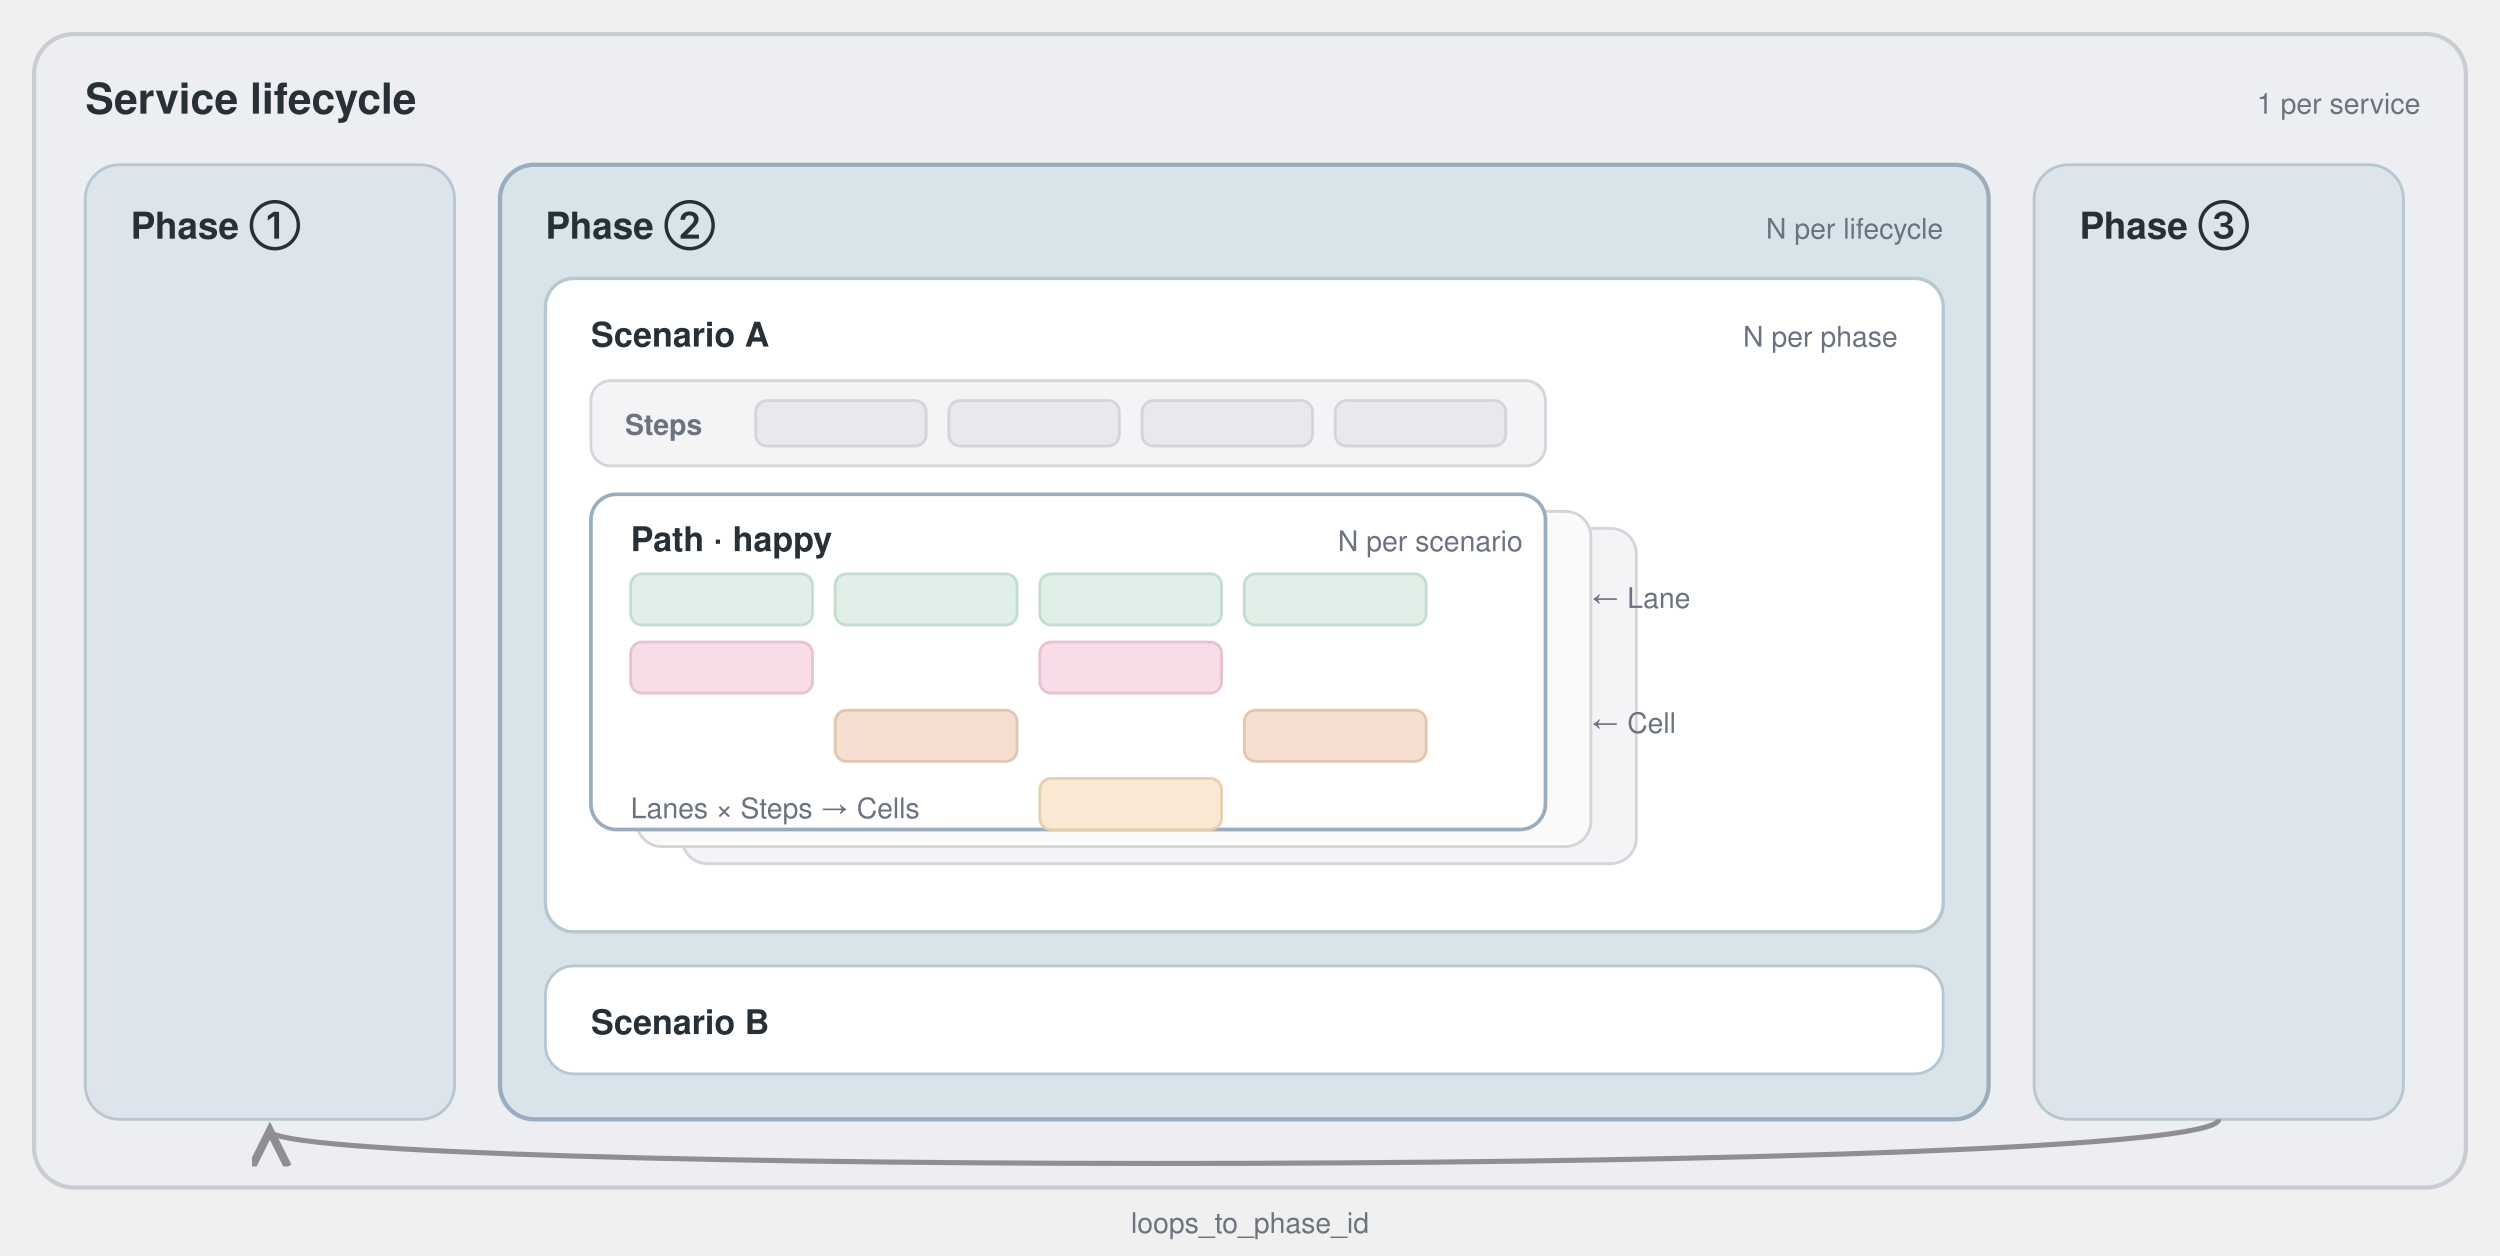
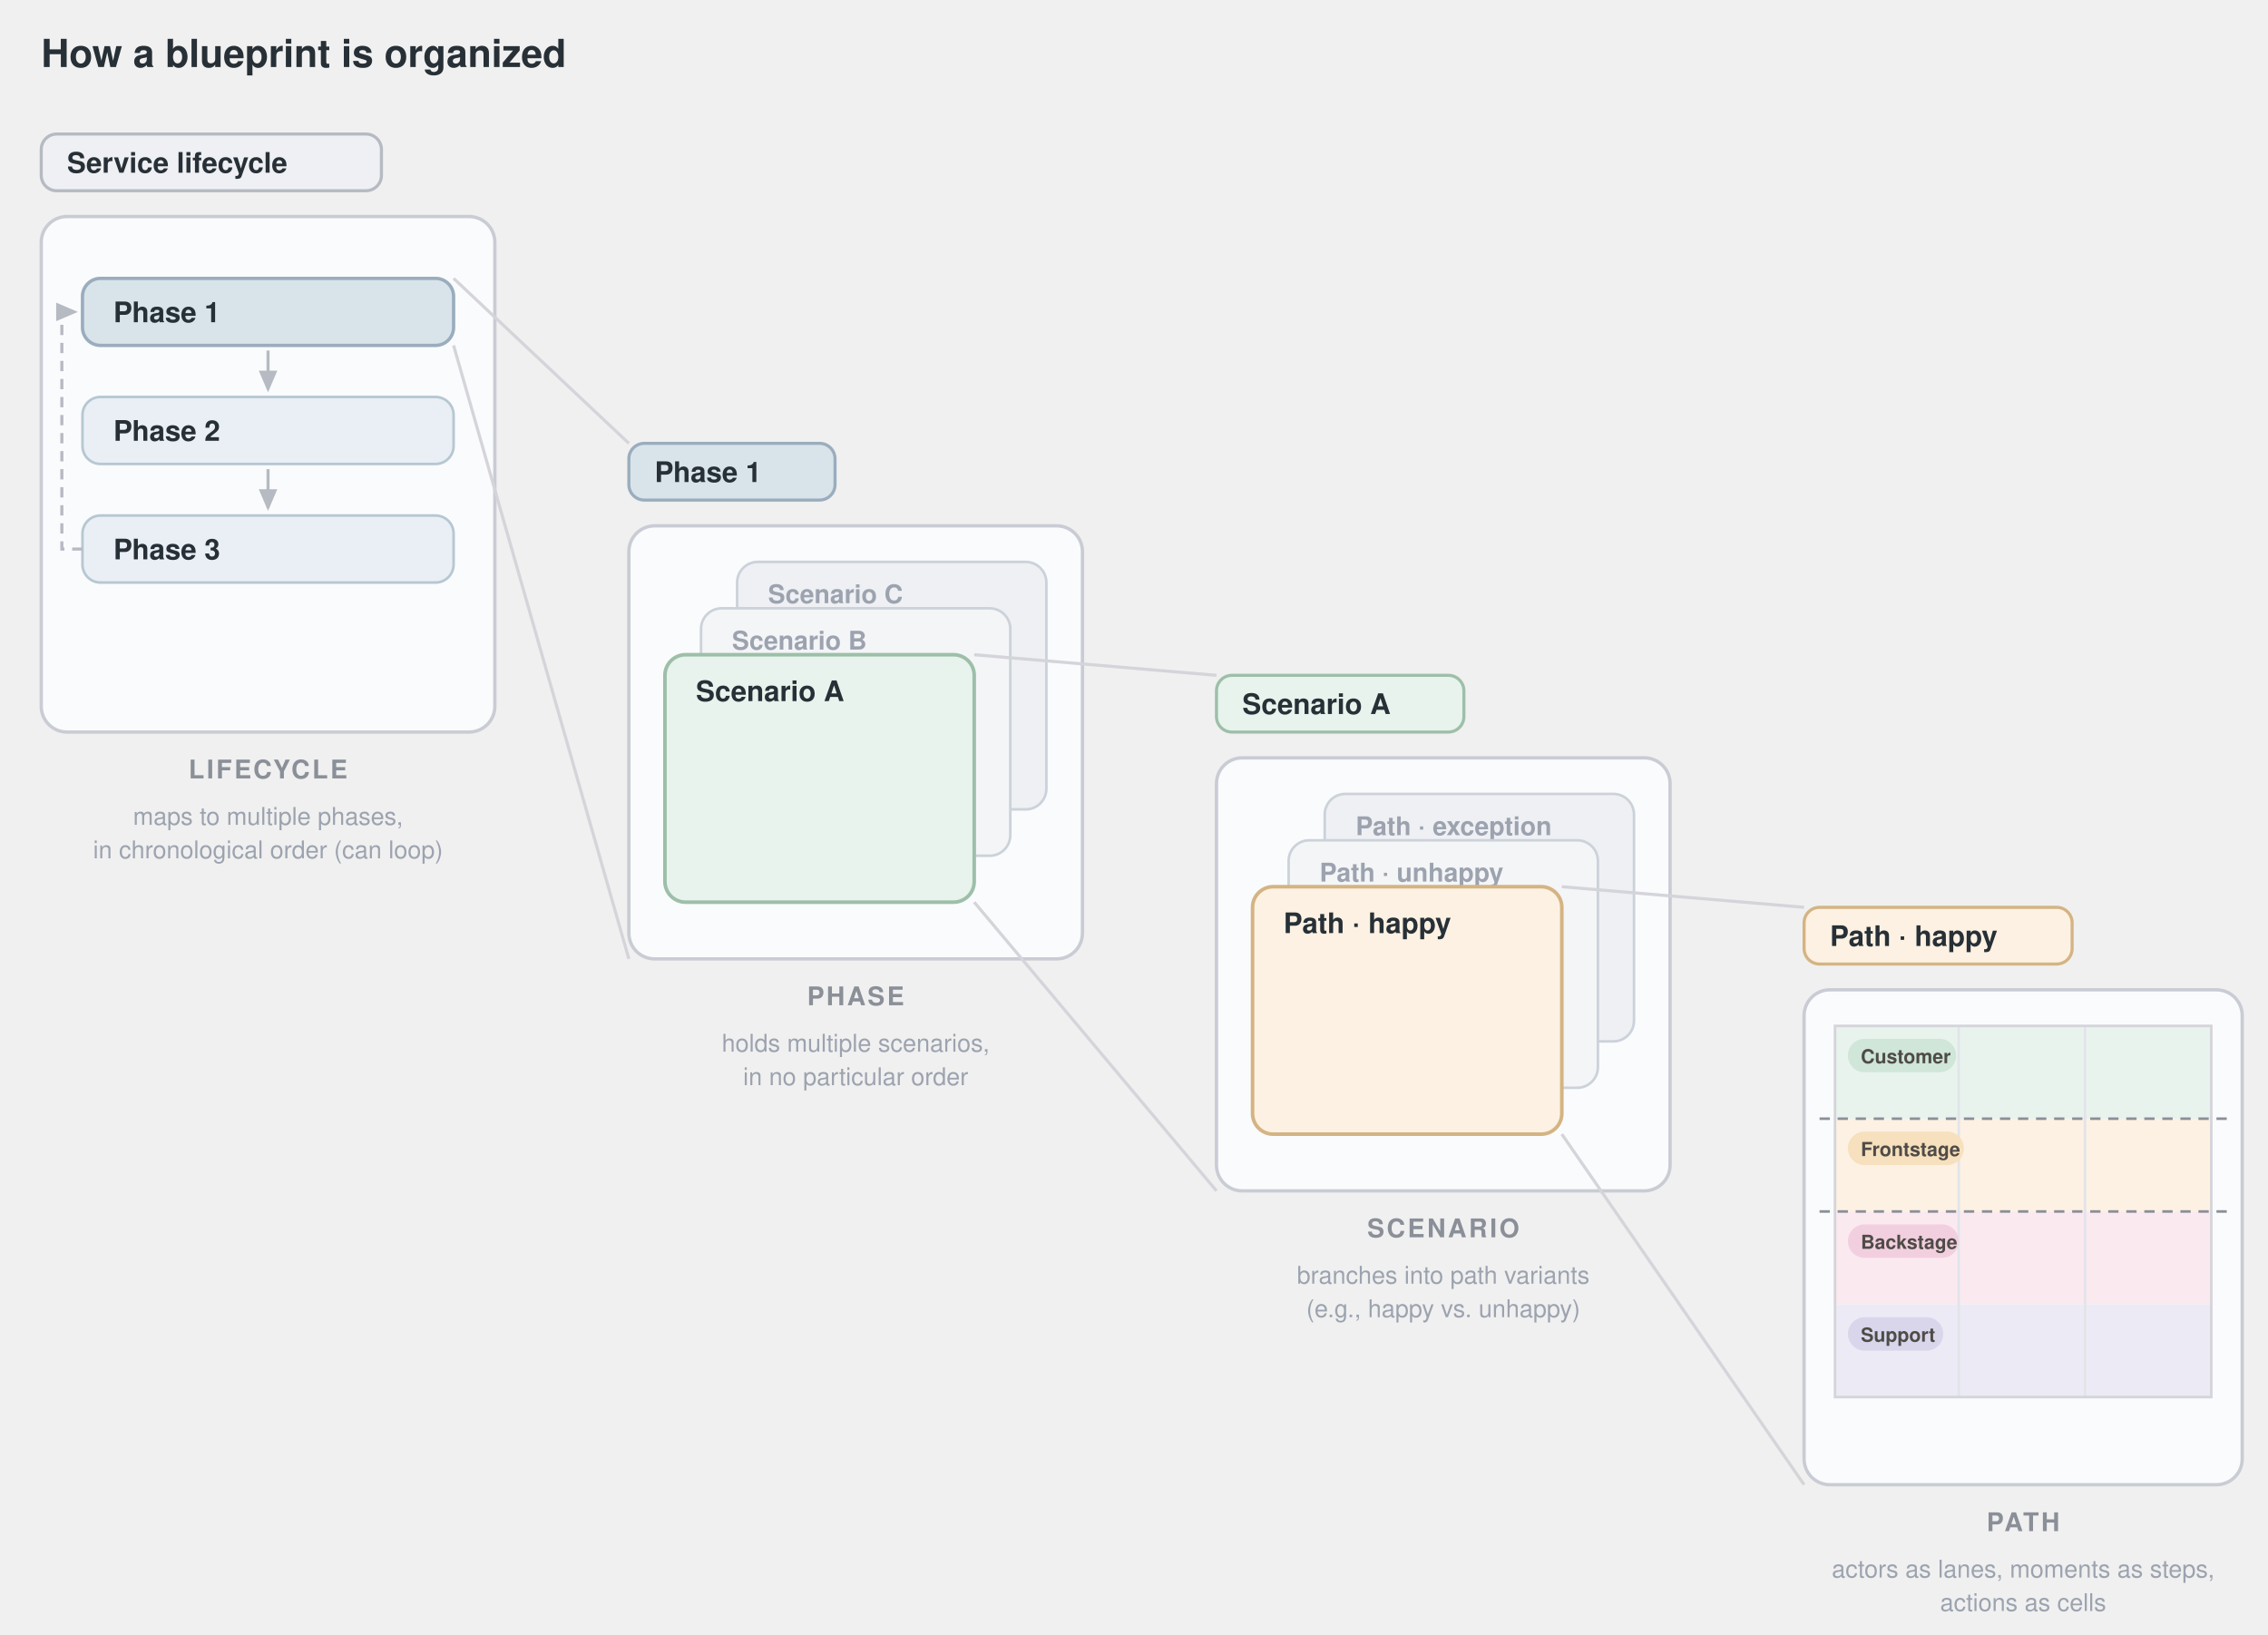
- <svg xmlns="http://www.w3.org/2000/svg" viewBox="0 0 880 442" font-family="-apple-system, 'Segoe UI', Helvetica, Arial, sans-serif">
+ <svg xmlns="http://www.w3.org/2000/svg" viewBox="0 -44 880 634" font-family="-apple-system, 'Segoe UI', Helvetica, Arial, sans-serif">
  <style>
-     .h1 { font-size: 15px; font-weight: 700; fill: #273036; }
-     .h2 { font-size: 13px; font-weight: 600; fill: #273036; }
-     .h3 { font-size: 12px; font-weight: 600; fill: #273036; }
-     .tag { font-size: 10px; fill: #6b7280; }
-     .flow { stroke: #8e8e93; stroke-width: 1.8; fill: none; marker-end: url(#arr); }
-     @media (prefers-color-scheme: dark) {
-       .h1, .h2, .h3 { fill: #273036; }
-     }
+     .head { font-size: 10px; font-weight: 700; letter-spacing: .09em; fill: #8a8f98; }
+     .title { font-size: 11px; font-weight: 700; fill: #273036; }
+     .titleDim { font-size: 10px; font-weight: 600; fill: #9ca3af; }
+     .chip { font-size: 11px; font-weight: 600; fill: #273036; }
+     .sub { font-size: 9.5px; fill: #9ca3af; }
+     .pill { font-size: 7.5px; font-weight: 700; fill: #4f4b47; }
+     .seq { stroke: #b6bac2; stroke-width: 1.2; fill: none; marker-end: url(#triL); }
+     .loop { stroke: #b6bac2; stroke-width: 1.2; fill: none; stroke-dasharray: 4 3; marker-end: url(#triL); }
+     .zoom { stroke: #d4d4da; stroke-width: 1.2; fill: none; }
+     .boundary { stroke: #8a8f98; stroke-width: 1; stroke-dasharray: 4 3; }
  </style>
  <defs>
-     <marker id="arr" markerWidth="9" markerHeight="9" refX="7" refY="3.5" orient="auto">
-       <path d="M0,0 L7,3.5 L0,7" fill="none" stroke="#8e8e93" stroke-width="1.6" />
+     <marker id="triL" markerWidth="8" markerHeight="8" refX="6" refY="3" orient="auto">
+       <path d="M0,0 L7,3 L0,6 Z" fill="#b6bac2" />
    </marker>
  </defs>
-   <rect x="12" y="12" width="856" height="406" rx="14" fill="#eceef2" stroke="#c9ccd4" stroke-width="1.5" />
-   <text x="30" y="40" class="h1">Service lifecycle</text>
-   <text x="852" y="40" text-anchor="end" class="tag">1 per service</text>
-   <rect x="30" y="58" width="130" height="336" rx="12" fill="#dde4ec" stroke="#b6c7d2" />
-   <text x="46" y="84" class="h2">Phase ①</text>
-   <rect x="176" y="58" width="524" height="336" rx="12" fill="#d9e4ea" stroke="#9aadbe" stroke-width="1.5" />
-   <text x="192" y="84" class="h2">Phase ②</text>
-   <text x="684" y="84" text-anchor="end" class="tag">N per lifecycle</text>
-   <rect x="192" y="98" width="492" height="230" rx="10" fill="#ffffff" stroke="#b6c7d2" stroke-width="1.2" />
-   <text x="208" y="122" class="h3">Scenario A</text>
-   <text x="668" y="122" text-anchor="end" class="tag">N per phase</text>
-   <rect x="208" y="134" width="336" height="30" rx="7" fill="#f4f4f7" stroke="#d4d4da" />
-   <text x="220" y="153" class="tag" font-weight="600">Steps</text>
-   <rect x="266" y="141" width="60" height="16" rx="4" fill="#e8e8ed" stroke="#d4d4da" />
-   <rect x="334" y="141" width="60" height="16" rx="4" fill="#e8e8ed" stroke="#d4d4da" />
-   <rect x="402" y="141" width="60" height="16" rx="4" fill="#e8e8ed" stroke="#d4d4da" />
-   <rect x="470" y="141" width="60" height="16" rx="4" fill="#e8e8ed" stroke="#d4d4da" />
-   <rect x="240" y="186" width="336" height="118" rx="9" fill="#f4f4f7" stroke="#d4d4da" />
-   <rect x="224" y="180" width="336" height="118" rx="9" fill="#fafafa" stroke="#d4d4da" />
-   <rect x="208" y="174" width="336" height="118" rx="9" fill="#ffffff" stroke="#9aadbe" stroke-width="1.3" />
-   <text x="222" y="194" class="h3" font-size="11">Path · happy</text>
-   <text x="536" y="194" text-anchor="end" class="tag">N per scenario</text>
+   <text x="16" y="-18" font-size="15" font-weight="700" fill="#273036">How a blueprint is organized</text>
+   <rect x="16" y="8" width="132" height="22" rx="6" fill="#eef0f4" stroke="#b6bac2" stroke-width="1.2" />
+   <text x="26" y="23" class="title">Service lifecycle</text>
+   <rect x="16" y="40" width="176" height="200" rx="10" fill="#fafbfc" stroke="#c9ccd4" stroke-width="1.3" />
+   <rect x="32" y="64" width="144" height="26" rx="7" fill="#d9e4ea" stroke="#9aadbe" stroke-width="1.3" />
+   <text x="44" y="81" class="chip">Phase 1</text>
+   <path class="seq" d="M104,92 L104,107" />
+   <rect x="32" y="110" width="144" height="26" rx="7" fill="#e9eff4" stroke="#b6c7d2" />
+   <text x="44" y="127" class="chip" fill="#4b5563">Phase 2</text>
+   <path class="seq" d="M104,138 L104,153" />
+   <rect x="32" y="156" width="144" height="26" rx="7" fill="#e9eff4" stroke="#b6c7d2" />
+   <text x="44" y="173" class="chip" fill="#4b5563">Phase 3</text>
+   <path class="loop" d="M32,169 L24,169 L24,77 L29,77" />
+   <text x="104" y="258" text-anchor="middle" class="head">LIFECYCLE</text>
+   <text x="104" y="276" text-anchor="middle" class="sub">maps to multiple phases,</text>
+   <text x="104" y="289" text-anchor="middle" class="sub">in chronological order (can loop)</text>
+   <path class="zoom" d="M176,64 L244,128" />
+   <path class="zoom" d="M176,90 L244,328" />
+   <rect x="244" y="128" width="80" height="22" rx="6" fill="#d9e4ea" stroke="#9aadbe" stroke-width="1.2" />
+   <text x="254" y="143" class="title">Phase 1</text>
+   <rect x="244" y="160" width="176" height="168" rx="10" fill="#fafbfc" stroke="#c9ccd4" stroke-width="1.3" />
+   <rect x="286" y="174" width="120" height="96" rx="8" fill="#eef0f4" stroke="#ccd2da" />
+   <text x="298" y="190" class="titleDim">Scenario C</text>
+   <rect x="272" y="192" width="120" height="96" rx="8" fill="#f4f5f7" stroke="#ccd2da" />
+   <text x="284" y="208" class="titleDim">Scenario B</text>
+   <rect x="258" y="210" width="120" height="96" rx="8" fill="#e8f3ed" stroke="#9dbfa9" stroke-width="1.4" />
+   <text x="270" y="228" class="title">Scenario A</text>
+   <text x="332" y="346" text-anchor="middle" class="head">PHASE</text>
+   <text x="332" y="364" text-anchor="middle" class="sub">holds multiple scenarios,</text>
+   <text x="332" y="377" text-anchor="middle" class="sub">in no particular order</text>
+   <path class="zoom" d="M378,210 L472,218" />
+   <path class="zoom" d="M378,306 L472,418" />
+   <rect x="472" y="218" width="96" height="22" rx="6" fill="#e8f3ed" stroke="#9dbfa9" stroke-width="1.2" />
+   <text x="482" y="233" class="title">Scenario A</text>
+   <rect x="472" y="250" width="176" height="168" rx="10" fill="#fafbfc" stroke="#c9ccd4" stroke-width="1.3" />
+   <rect x="514" y="264" width="120" height="96" rx="8" fill="#eef0f4" stroke="#ccd2da" />
+   <text x="526" y="280" class="titleDim">Path · exception</text>
+   <rect x="500" y="282" width="120" height="96" rx="8" fill="#f4f5f7" stroke="#ccd2da" />
+   <text x="512" y="298" class="titleDim">Path · unhappy</text>
+   <rect x="486" y="300" width="120" height="96" rx="8" fill="#fdf1e3" stroke="#d4b483" stroke-width="1.4" />
+   <text x="498" y="318" class="title">Path · happy</text>
+   <text x="560" y="436" text-anchor="middle" class="head">SCENARIO</text>
+   <text x="560" y="454" text-anchor="middle" class="sub">branches into path variants</text>
+   <text x="560" y="467" text-anchor="middle" class="sub">(e.g., happy vs. unhappy)</text>
+   <path class="zoom" d="M606,300 L700,308" />
+   <path class="zoom" d="M606,396 L700,532" />
+   <rect x="700" y="308" width="104" height="22" rx="6" fill="#fdf1e3" stroke="#d4b483" stroke-width="1.2" />
+   <text x="710" y="323" class="title">Path · happy</text>
+   <rect x="700" y="340" width="170" height="192" rx="10" fill="#fafbfc" stroke="#c9ccd4" stroke-width="1.3" />
+   <rect x="712" y="354" width="146" height="36" fill="#e8f3ed" />
+   <rect x="712" y="390" width="146" height="36" fill="#fdf1e3" />
+   <rect x="712" y="426" width="146" height="36" fill="#fbe9f0" />
+   <rect x="712" y="462" width="146" height="36" fill="#ecebf5" />
+   <g stroke="#e2e4e9" stroke-width="1">
+     <line x1="760" y1="354" x2="760" y2="498" />
+     <line x1="809" y1="354" x2="809" y2="498" />
+   </g>
+   <rect x="712" y="354" width="146" height="144" fill="none" stroke="#d4d4da" />
+   <line class="boundary" x1="706" y1="390" x2="864" y2="390" />
+   <line class="boundary" x1="706" y1="426" x2="864" y2="426" />
  <g>
-     <rect x="222" y="202" width="64" height="18" rx="4" fill="#e0f0e8" stroke="#c3ddd0" />
-     <rect x="294" y="202" width="64" height="18" rx="4" fill="#e0f0e8" stroke="#c3ddd0" />
-     <rect x="366" y="202" width="64" height="18" rx="4" fill="#e0f0e8" stroke="#c3ddd0" />
-     <rect x="438" y="202" width="64" height="18" rx="4" fill="#e0f0e8" stroke="#c3ddd0" />
-     <rect x="222" y="226" width="64" height="18" rx="4" fill="#f8dde8" stroke="#e7c2d2" />
-     <rect x="366" y="226" width="64" height="18" rx="4" fill="#f8dde8" stroke="#e7c2d2" />
-     <rect x="294" y="250" width="64" height="18" rx="4" fill="#f5dfd0" stroke="#e3c6ae" />
-     <rect x="438" y="250" width="64" height="18" rx="4" fill="#f5dfd0" stroke="#e3c6ae" />
-     <rect x="366" y="274" width="64" height="18" rx="4" fill="#f8e8d4" stroke="#e5d0b2" />
+     <rect x="717" y="359" width="42" height="13" rx="6.5" fill="#cfe6d9" />
+     <text x="722" y="368.5" class="pill">Customer</text>
+     <rect x="717" y="395" width="45" height="13" rx="6.5" fill="#f6e0bd" />
+     <text x="722" y="404.5" class="pill">Frontstage</text>
+     <rect x="717" y="431" width="43" height="13" rx="6.5" fill="#f2cfdf" />
+     <text x="722" y="440.5" class="pill">Backstage</text>
+     <rect x="717" y="467" width="37" height="13" rx="6.5" fill="#d9d6ec" />
+     <text x="722" y="476.5" class="pill">Support</text>
  </g>
-   <text x="222" y="288" class="tag">Lanes × Steps → Cells</text>
-   <text x="560" y="214" class="tag">← Lane</text>
-   <text x="560" y="258" class="tag">← Cell</text>
-   <rect x="192" y="340" width="492" height="38" rx="10" fill="#ffffff" stroke="#b6c7d2" />
-   <text x="208" y="364" class="h3">Scenario B</text>
-   <rect x="716" y="58" width="130" height="336" rx="12" fill="#dde4ec" stroke="#b6c7d2" />
-   <text x="732" y="84" class="h2">Phase ③</text>
-   <path class="flow" d="M781,394 C781,414 95,414 95,398" />
-   <text x="440" y="434" text-anchor="middle" class="tag">loops_to_phase_id</text>
+   <text x="785" y="550" text-anchor="middle" class="head">PATH</text>
+   <text x="785" y="568" text-anchor="middle" class="sub">actors as lanes, moments as steps,</text>
+   <text x="785" y="581" text-anchor="middle" class="sub">actions as cells</text>
</svg>
